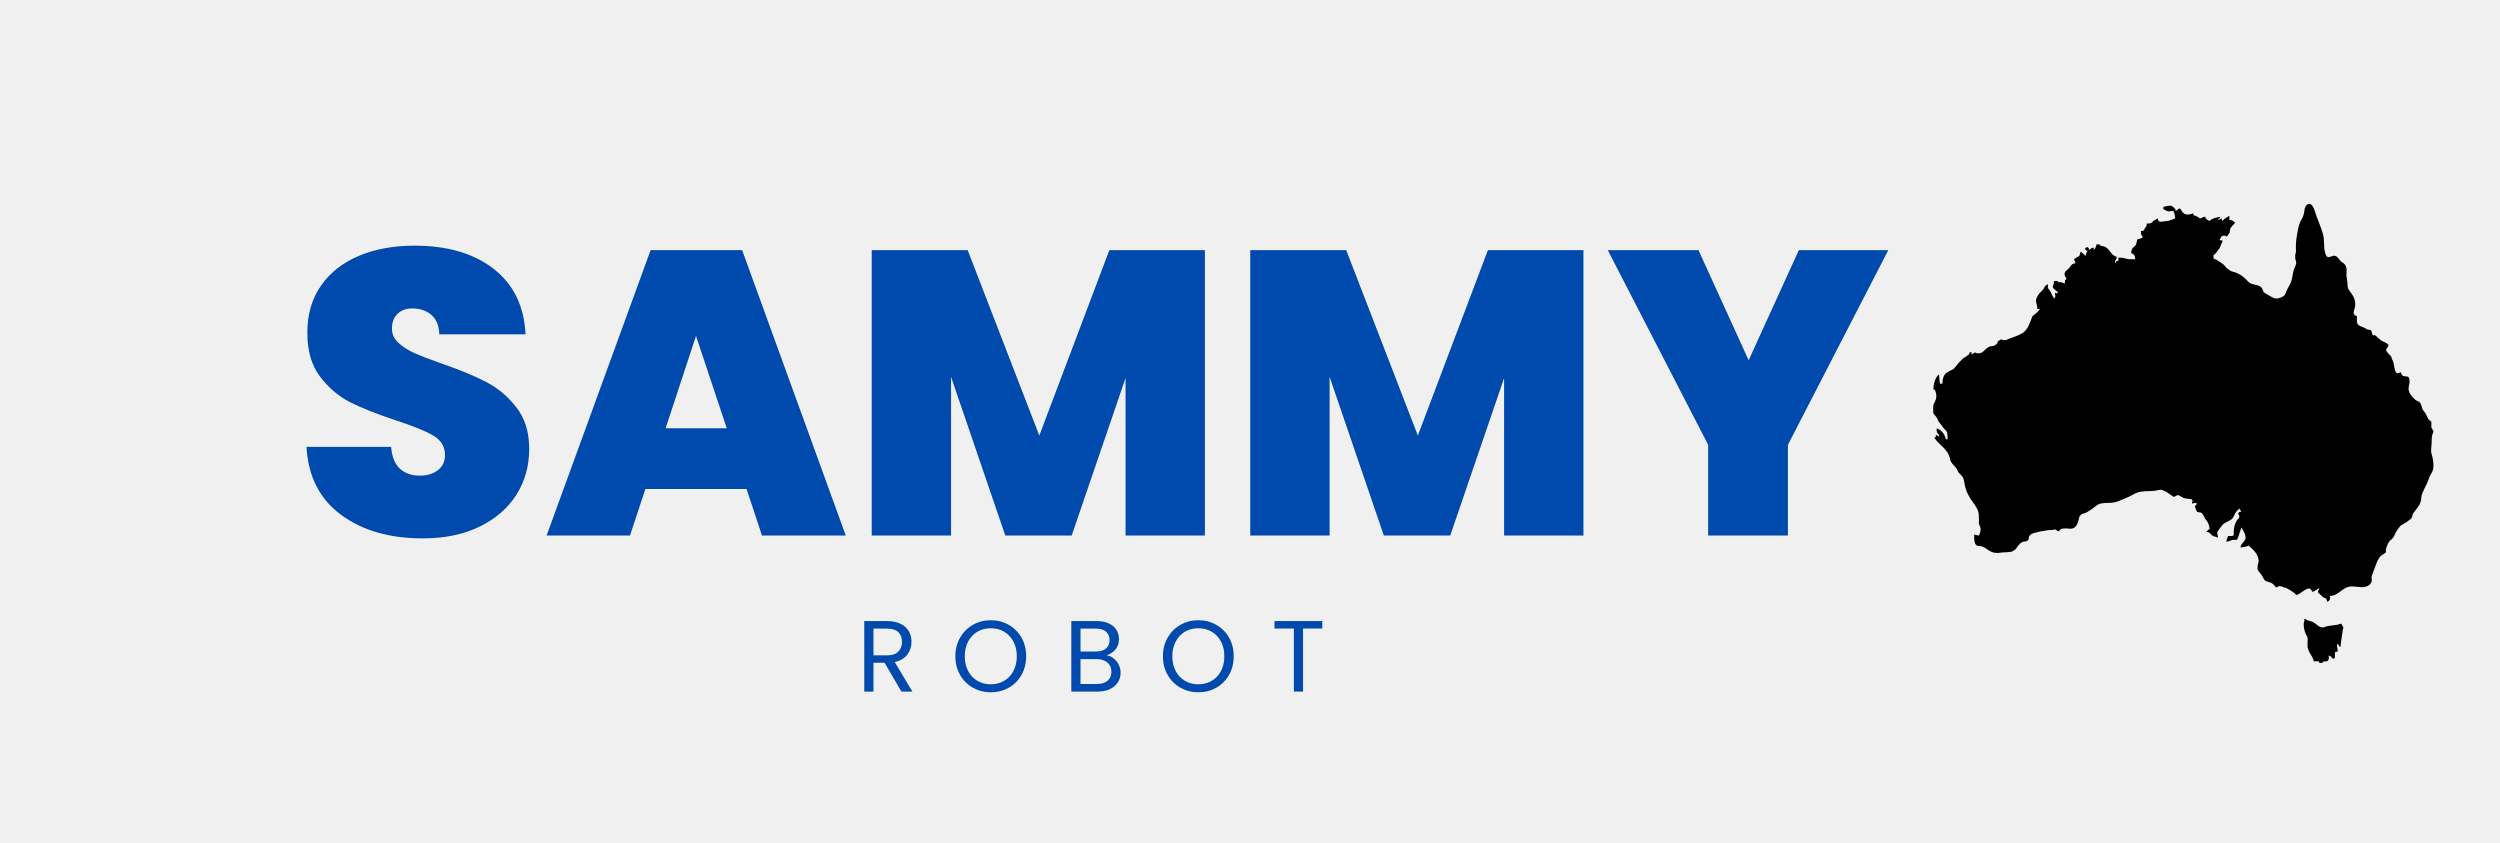
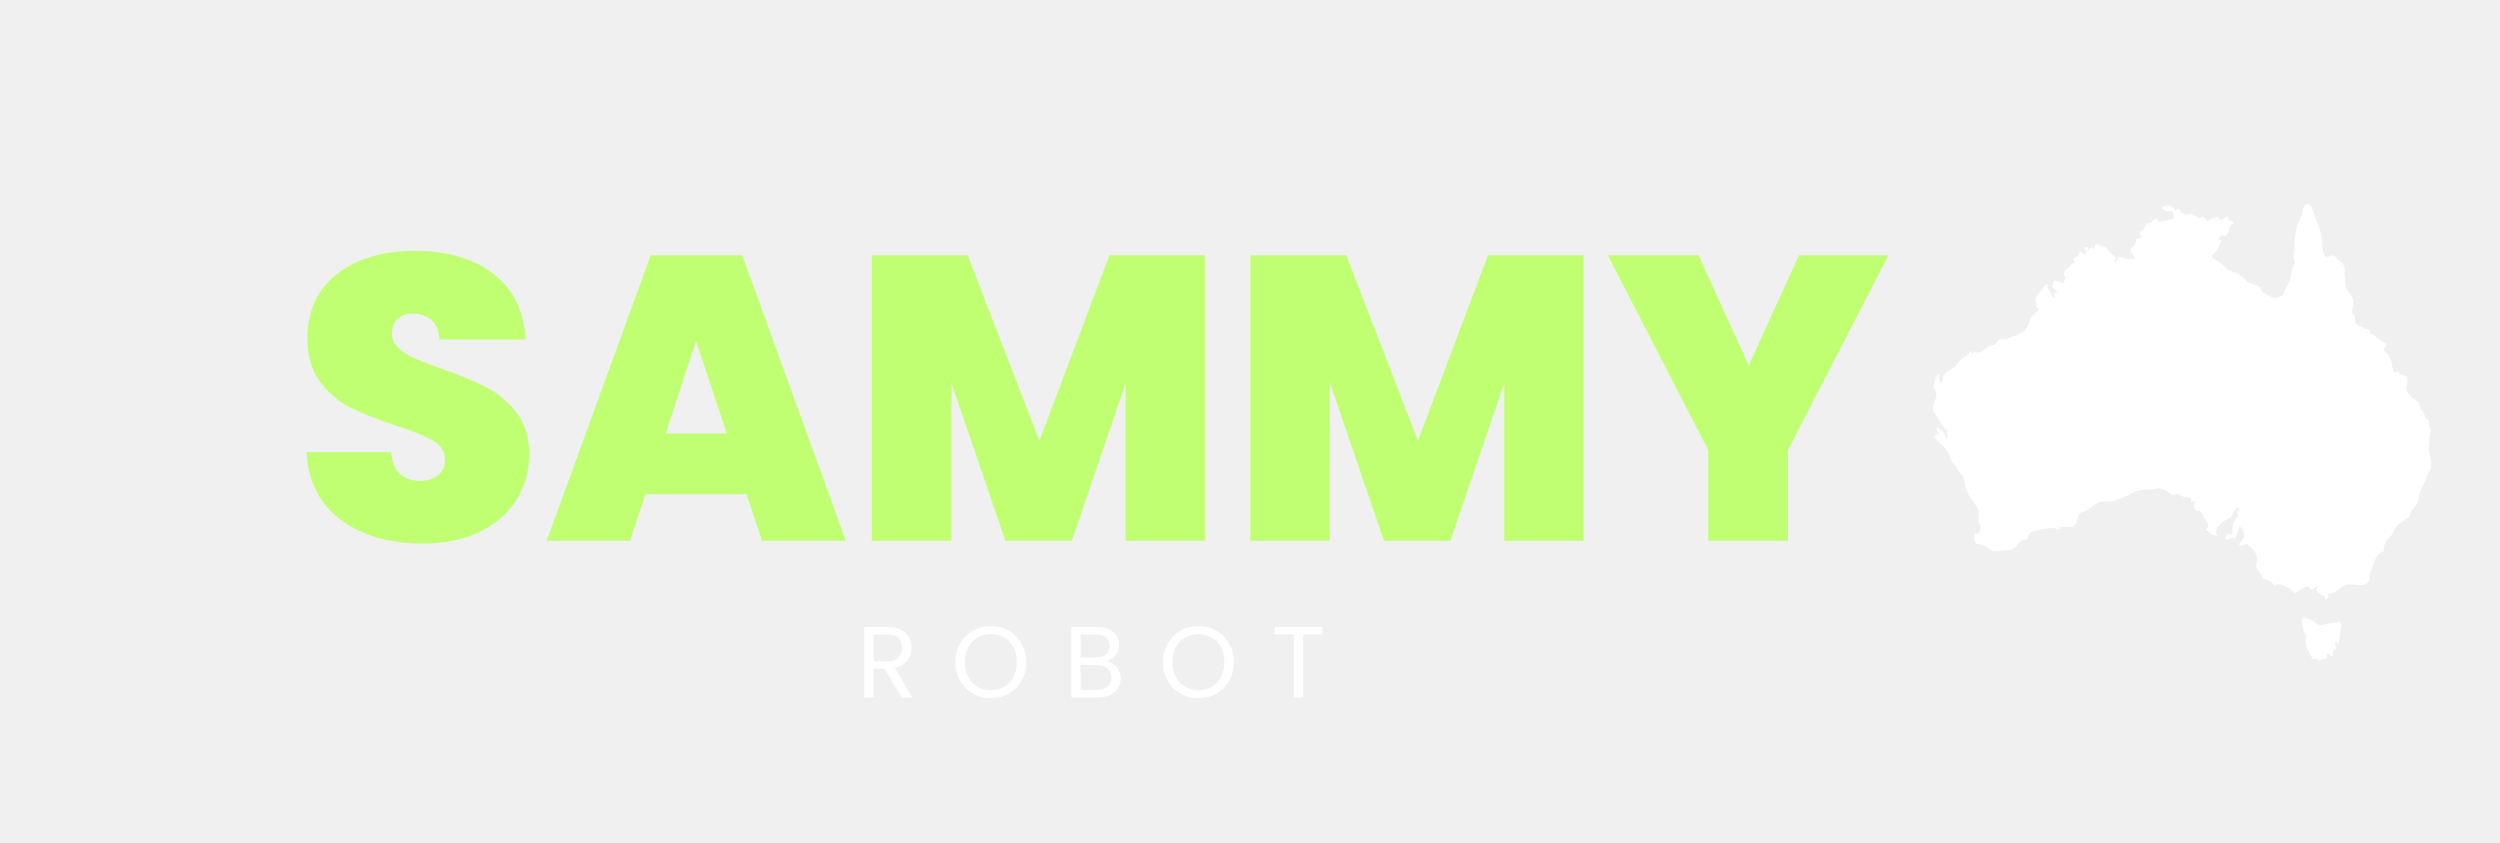
<svg xmlns="http://www.w3.org/2000/svg" width="89" height="30" viewBox="0 150 841.92 282.92" preserveAspectRatio="xMidYMid meet" version="1.0">
  <defs>
    <g />
-     <clipPath id="411c252562">
-       <path d="M 651.047 218 L 819.789 218 L 819.789 353 L 651.047 353 Z M 651.047 218 " clip-rule="nonzero" />
+     <clipPath id="c603b1a908">
+       <path d="M 651.047 218 L 819 218 L 819 352 L 651.047 352 Z M 651.047 218 " clip-rule="nonzero" />
    </clipPath>
  </defs>
-   <g clip-path="url(#411c252562)">
-     <path fill="#000000" d="M 651.047 288.445 C 651.047 287.777 651.047 287.066 651.047 286.402 C 651.09 285.824 651.266 285.469 651.578 284.891 C 652.156 283.871 652.289 282.629 651.801 281.383 C 651.312 280.23 651.977 281.027 651.09 280.719 C 651.133 279.031 651.621 276.633 653.043 275.656 C 653.043 277.211 653.219 277.609 653.309 278.766 C 653.574 278.766 653.887 278.766 654.152 278.766 C 654.152 274.281 656.992 274.902 658.32 273.391 C 658.367 273.348 658.5 273.125 658.543 273.082 C 658.855 272.727 659.121 272.371 659.43 272.016 C 659.477 271.973 659.652 271.793 659.699 271.707 C 662.137 269.043 660.809 270.684 662.449 269.395 C 663.203 268.82 663.16 268.996 663.379 268.109 C 664.223 268.465 663.824 267.488 663.957 268.953 C 665.82 267.711 664.711 268.508 666.176 268.555 C 666.84 268.555 667.461 268.375 667.949 267.887 C 670.57 265.18 670.789 266.734 672.164 265.621 C 673.098 264.91 672.254 264.867 673.273 264.203 C 674.43 263.445 673.809 264.203 675.184 264.113 C 676.293 264.023 675.273 264.156 676.203 263.801 C 681.219 261.895 682.238 261.938 683.926 257.453 C 683.969 257.32 684.012 257.188 684.059 257.098 C 684.367 256.344 684.191 256.297 684.902 255.676 C 684.988 255.59 685.121 255.5 685.211 255.457 C 685.254 255.41 685.344 255.367 685.387 255.32 C 685.523 255.188 685.699 255.055 685.832 254.922 C 686.098 254.656 685.832 254.965 686.277 254.523 C 686.32 254.477 686.496 254.301 686.543 254.211 C 686.898 253.77 686.766 254.125 686.941 253.5 C 685.566 253.77 686.543 253.723 686.098 253.5 C 686.098 251.992 685.566 251.547 685.656 250.703 C 685.699 249.992 686.277 249.062 686.719 248.441 C 687.164 247.953 687.652 247.465 688.094 247.02 C 688.629 246.219 688.539 245.645 689.738 245.332 C 689.559 247.242 689.605 246.086 690.578 247.863 C 691.555 249.641 691.156 249.504 692 250.129 C 692.355 248.66 692.133 249.641 692 248.172 C 692.887 248.352 692.445 248.441 693.109 248.172 C 692.445 247.195 691.688 247.062 691.422 246.488 C 691.023 245.645 691.688 246.133 691.688 244.223 C 692.176 244.223 692.621 244.223 693.109 244.223 C 693.465 245.332 692.797 244.355 694.129 244.621 C 694.527 244.754 694.93 244.887 695.371 245.066 C 695.418 243.867 695.328 244.09 695.949 243.379 C 695.594 242.848 695.195 242.402 695.285 241.734 C 695.371 240.891 695.906 240.715 696.305 240.316 C 696.438 240.184 696.613 240.047 696.746 239.914 C 696.793 239.871 696.926 239.738 696.969 239.648 C 697.016 239.605 697.059 239.559 697.059 239.516 C 697.723 238.672 697.812 238.363 698.746 238.273 C 699.188 237.164 698.879 238.406 698.477 236.852 C 698.832 236.586 698.922 236.496 699.32 236.273 C 699.453 236.23 699.543 236.141 699.676 236.098 C 700.875 235.297 700.031 235.742 700.742 234.32 C 701.316 234.809 701.852 235.254 702.426 235.742 C 702.516 234.766 702.648 234.723 703.004 234.055 C 701.051 233.523 703.359 231.703 703.582 233.789 C 704.379 233.254 703.938 233.211 705 232.945 C 705.18 233.344 705.312 232.457 705 233.789 C 705.934 233.078 705.621 232.855 706.109 231.836 C 708.195 231.879 706.289 232.145 708.152 232.457 C 710.59 232.902 710.504 235.43 712.855 236.055 C 712.723 237.738 712.32 236.363 712.277 238.316 C 712.41 238.094 712.59 237.875 712.723 237.652 C 712.766 237.605 712.809 237.562 712.855 237.52 C 713.387 236.984 713.387 238.363 713.43 236.32 C 714.895 236.32 715.383 236.496 716.582 236.809 C 717.512 237.031 716.449 236.676 719.023 236.895 C 719.023 236.406 719.066 236.32 718.934 235.875 C 718.711 235.297 718.488 235.254 717.645 234.633 C 718.266 232.059 718.891 233.168 719.422 231.656 C 719.91 230.238 719.242 230.238 720.664 229.926 C 720.973 229.836 721.285 229.703 721.594 229.613 C 721.242 228.238 721.02 229.395 721.02 227.352 C 722.305 227.262 721.773 227.262 722.352 226.418 C 722.973 225.531 722.973 225.531 722.973 224.82 C 723.547 224.82 723.727 224.91 724.258 224.688 C 725.633 224.152 724.348 224.555 725.188 223.934 C 725.41 223.797 725.676 223.664 725.898 223.531 C 726.164 223.398 726.434 223.266 726.609 223.133 C 727.055 223.977 726.652 224.109 727.719 224.242 C 728.562 224.152 729.406 224.066 730.246 223.934 C 730.293 223.934 730.383 223.887 730.426 223.887 C 731.137 223.621 731.801 223.398 732.512 223.133 C 732.332 221.047 732.246 221.668 731.934 220.602 C 730.602 220.602 730.516 220.957 729.715 220.602 C 729.672 220.559 729.582 220.512 729.539 220.512 C 729.492 220.469 729.406 220.426 729.359 220.426 C 728.605 220.023 729.625 220.336 728.562 220.07 C 728.562 219.801 728.562 219.492 728.562 219.227 C 729.758 219.094 729.184 219.047 729.359 218.961 C 729.895 218.914 730.426 218.871 730.957 218.824 C 731.402 218.914 731.09 218.781 731.535 219.047 C 732.422 219.625 732.598 219.938 732.777 220.602 C 733.574 220.07 733.133 220.023 734.195 219.758 C 734.328 219.938 734.863 220.867 734.949 220.957 C 736.328 222.512 737.656 221.535 738.68 221.445 C 738.68 221.625 738.68 221.801 738.68 222.023 C 739.656 222.246 740.23 222.688 740.941 223.133 C 742.227 222.777 741.207 222.688 742.629 222.555 C 742.895 223.531 743.336 223.488 744.047 223.977 C 745.113 223.043 745.777 223 747.688 222.555 C 747.285 223.664 747.641 222.602 746.844 223.664 C 747.598 223.488 747.688 223.398 748.262 223.09 C 748.262 224.508 748.262 223.578 748.527 223.934 C 749.062 223.133 749.902 222.734 750.793 222.246 C 750.793 224.285 750.523 223.223 751.723 223.844 C 752.078 224.066 752.434 224.285 752.742 224.508 C 752.121 225.441 751.324 225.754 751.012 226.906 C 750.613 228.371 751.59 226.773 749.949 229.258 C 749.062 228.949 749.461 228.551 747.996 229.258 C 747.773 230.102 747.863 229.703 747.418 230.371 C 748.574 230.859 747.375 230.148 748.527 230.637 C 748.352 230.992 748.086 231.613 747.953 232.012 C 747.906 232.059 747.906 232.145 747.863 232.234 C 747.773 232.457 747.688 232.633 747.598 232.855 C 747.375 233.301 747.598 232.945 747.285 233.391 C 746.754 234.098 746.043 235.254 745.422 235.477 C 745.469 237.031 745.246 236.453 746.398 237.031 C 746.797 237.297 747.199 237.52 747.598 237.785 C 747.996 238.094 748.617 238.449 748.883 238.715 C 749.238 239.117 749.594 239.516 749.949 239.914 C 750.039 240.004 751.234 240.805 751.281 240.848 C 751.855 241.027 752.434 241.203 753.012 241.379 C 756.203 242.668 756.691 244.488 758.07 245.066 C 759.398 245.598 761.219 245.465 761.883 246.84 C 762.105 247.332 761.883 247.109 762.195 247.641 C 762.461 248.172 762.906 248.352 763.438 248.66 C 764.148 249.016 765.566 249.992 766.277 250.082 C 767.344 250.215 769.074 249.504 769.473 248.84 C 769.828 248.262 770.004 247.285 770.938 245.777 C 772.223 243.688 771.867 241.648 772.844 239.516 C 773.777 237.52 772.977 238.051 772.934 235.918 C 772.887 235.121 773.199 234.898 773.199 234.32 C 773.199 233.609 773.109 231.613 773.332 230.148 C 773.598 228.461 774.043 225.043 774.973 223.664 C 775.684 222.555 775.949 221.488 776.082 220.293 C 776.215 218.605 777.812 217.227 778.922 219.18 C 779.145 219.582 779.32 219.98 779.457 220.379 C 780.254 223.09 781.809 226.375 782.383 228.637 C 782.828 230.371 782.473 232.902 783.051 234.766 C 783.539 236.363 784.027 236.32 784.957 235.965 C 786.645 235.254 787.043 236.008 787.973 237.164 C 788.285 237.562 788.641 237.828 788.949 238.008 C 790.238 238.852 790.328 239.961 790.238 241.379 C 790.191 241.734 790.191 242.09 790.191 242.445 C 790.547 243.867 790.504 245.199 790.637 246.219 C 790.859 247.863 793.52 249.062 793.121 252.703 C 792.988 253.988 791.789 255.5 793.742 256.031 C 793.742 258.387 793.344 258.785 795.652 259.719 C 796.539 259.984 796.539 260.16 797.16 260.473 C 797.781 260.781 798.312 260.43 798.578 261.004 C 798.891 261.672 798.844 262.602 799.379 262.469 C 800.086 262.25 800.266 263.004 801.109 263.582 C 801.953 264.289 801.82 264.246 802.793 264.691 C 806.434 266.289 802.352 266.465 803.992 268.242 C 806.434 270.949 804.57 268.508 805.855 271.172 C 806.477 272.461 806.168 276.234 808.164 275.035 C 808.828 274.637 808.473 275.879 809.406 276.188 C 810.605 276.543 811.359 275.879 811.445 277.832 C 811.535 279.164 810.824 280.008 811.312 281.516 C 811.625 282.449 813.176 284.312 814.066 284.582 C 815.75 285.113 815.262 286.758 816.148 287.867 C 817.527 289.508 817.215 290.086 818.102 291.02 C 818.77 291.73 818.812 290.887 818.812 292.484 C 818.812 294.262 818.637 293.016 819.168 294.125 C 819.789 295.504 819.566 294.395 819.168 295.812 C 818.723 297.367 819.035 298.035 818.855 299.5 C 818.457 303.008 819.035 301.629 819.434 305.094 C 819.609 306.691 819.523 307.891 818.723 309.133 C 818.324 309.801 818.102 310.199 817.836 311.086 C 817.305 312.82 815.484 315.527 815.441 316.992 C 815.441 319.434 813.797 320.855 812.777 322.32 C 812.336 322.984 812.469 323.34 812.203 323.961 C 812.156 324.008 812.156 324.098 812.113 324.141 C 811.535 324.586 810.914 325.027 810.336 325.473 C 810.293 325.516 810.203 325.562 810.16 325.562 C 809.629 325.871 809.094 326.184 808.562 326.492 C 806.078 329.203 806.789 330.133 805.102 331.465 C 804.258 332.133 803.992 333.066 803.594 334.176 C 803.551 334.441 803.504 334.664 803.461 334.93 C 803.461 334.973 803.461 335.062 803.461 335.105 C 803.371 335.641 803.992 335.152 803.148 335.863 C 802.484 336.395 801.332 336.438 800.223 339.504 C 799.734 340.879 799.199 342.211 798.711 343.586 C 798.535 344.477 798.98 344.742 798.578 345.719 C 798.359 345.984 798.18 346.25 797.957 346.516 C 796.316 347.805 794.543 347.141 792.277 347.051 C 788.816 346.918 787.84 350.246 784.559 350.246 C 784.914 351.09 784.602 351.977 783.715 352.199 C 783.625 351.758 783.539 351.312 783.227 351.047 C 782.918 350.914 782.648 350.824 782.34 350.691 C 782.297 350.648 782.027 350.336 781.941 350.293 C 781.496 349.891 781.051 349.492 780.609 349.094 C 780.785 347.582 780.609 348.871 780.965 348.07 C 781.008 347.938 781.098 347.848 781.141 347.715 C 780.031 347.848 779.988 348.738 778.613 348.828 C 777.859 345.941 774.84 349.805 773.289 349.938 C 773.023 349.316 770.715 347.984 770.184 347.715 C 769.473 347.359 769.871 347.582 769.117 347.359 C 769.027 347.316 768.984 347.316 768.895 347.273 C 768.672 347.184 768.496 347.094 768.273 347.051 C 767.387 346.785 767.387 347.094 766.543 347.406 C 766.277 347.094 766.012 346.785 765.746 346.516 C 764.77 345.363 763.48 345.809 762.594 344.875 C 762.195 344.207 761.84 343.586 761.441 342.922 C 761.043 342.387 760.465 341.988 760.242 341.145 C 760.285 340.699 760.285 340.211 760.332 339.77 C 760.332 339.723 760.375 339.637 760.422 339.59 C 761.219 337.059 759.355 335.105 757.582 333.598 C 757.535 333.555 757.449 333.555 757.449 333.465 C 757.402 333.375 757.359 333.375 757.312 333.332 C 756.16 333.641 755.762 333.906 754.52 333.906 C 754.695 332 757.312 331.953 755.719 328.801 C 755.672 328.758 755.629 328.668 755.629 328.625 C 755.582 328.492 755.496 328.359 755.449 328.27 C 755.406 328.227 755.406 328.137 755.363 328.094 C 755.184 327.781 755.008 327.516 754.828 327.203 C 754.473 328.312 754.074 329.469 753.719 330.578 C 753.098 332 752.922 331.109 751.723 331.422 C 751.012 331.598 750.836 331.91 749.77 332 C 749.859 330.801 750.082 331.066 750.348 330.047 C 751.902 330.047 752.344 330.402 752.258 328.758 C 752.211 327.336 752.609 325.648 753.676 324.363 C 754.34 323.562 754.297 323.695 753.719 322.453 C 754.121 322.008 753.988 321.965 754.828 321.875 C 754.652 321.609 754.609 321.52 754.387 321.211 C 753.898 320.543 754.34 321.164 753.988 320.766 C 753.586 321.832 754.074 320.809 753.363 321.566 C 752.699 322.23 752.609 322.809 752.121 323.695 C 751.367 325.16 749.418 325.117 748.395 326.449 C 746.844 328.445 746.531 328.668 746.754 329.512 C 746.844 329.867 746.887 330.266 746.977 330.621 C 746.488 330.488 746.398 330.402 746.355 330.402 C 745.82 330.223 746.309 330.355 745.82 330.266 C 744.312 329.914 744.711 328.801 743.027 328.668 C 743.25 328.402 743.516 328.18 743.738 327.914 C 743.781 327.914 743.871 327.871 743.871 327.871 C 743.871 327.871 744.004 327.914 744.004 327.824 C 744.004 327.781 744.09 327.824 744.137 327.824 C 744.047 326.762 743.824 325.828 743.25 325.117 C 742.184 323.828 742.316 323.34 741.738 322.629 C 741.031 321.742 740.453 322.41 739.789 321.789 C 739.566 321.254 739.387 320.723 739.168 320.188 C 739.344 319.566 739.656 319.789 739.875 319.168 C 739.078 318.77 739.078 318.945 738.191 319.168 C 738.324 317.836 738.547 318.637 738.191 317.746 C 736.77 317.391 735.926 317.656 734.773 316.949 C 732.777 315.75 733.664 316.461 732.023 316.902 C 731.09 316.281 728.605 314.285 727.363 314.504 C 726.078 314.727 725.898 314.906 724.125 314.949 C 718.977 314.949 719.332 315.926 716.004 317.258 C 714.273 317.926 712.633 318.902 710.637 318.902 C 705.531 318.988 707.262 319.434 702.828 322.055 C 701.719 322.676 701.273 322.32 700.562 323.164 C 700.164 323.652 700.164 324.008 700.031 324.586 C 699.145 328.402 697.059 327.559 695.859 327.516 C 694.086 327.469 693.73 327.824 693.508 328.445 C 691.734 328.312 693.465 328.535 692.488 328.047 C 692.445 328.047 692.398 327.957 692.355 327.957 C 692.223 327.914 692.09 327.871 691.957 327.871 C 690.934 327.871 692.223 327.957 691.203 328.047 C 690.848 328.094 690.801 328.004 690.535 328.004 C 689.473 328.18 688.406 328.312 687.34 328.492 C 685.875 328.98 683.656 328.934 683.258 330.488 C 683.258 330.578 683.215 331.023 683.215 331.023 C 682.949 332 681.926 331.91 681.262 332 C 680.996 332.176 680.73 332.309 680.418 332.488 C 680.375 332.531 680.195 332.711 680.152 332.797 C 680.02 332.93 679.887 333.109 679.754 333.242 C 679.711 333.285 679.664 333.332 679.621 333.375 C 679.223 333.863 679 334.531 677.98 335.105 C 676.914 335.727 674.871 335.461 673.676 335.684 C 669.77 336.352 668.973 333.375 666.621 333.465 C 664.801 333.508 664.844 331.645 664.844 329.602 C 665.512 329.734 665.688 329.867 666.531 329.867 C 666.754 328.891 667.195 328.359 666.93 327.25 C 666.621 326.051 666.266 326.227 666.441 324.984 C 666.441 324.273 666.398 323.562 666.398 322.852 C 666.043 319.301 662.449 318.059 661.516 312.062 C 661.34 310.863 661.207 310.422 660.539 309.668 C 660.23 309.312 659.965 309.133 659.699 308.824 C 659.121 308.113 659.566 308.691 659.211 307.891 C 658.633 306.602 657.035 305.758 656.727 304.207 C 656.016 300.699 653.176 299.633 651.355 296.922 C 652.199 296.57 651.801 297.547 651.934 296.082 C 652.777 296.301 652.375 296.215 653.043 296.656 C 652.863 294.703 652.199 296.434 652.199 293.859 C 653.887 294.305 654.906 295.812 655.305 297.5 C 655.484 297.5 655.66 297.5 655.883 297.5 C 655.883 294.172 655.438 294.926 654.328 293.461 C 654.02 293.016 653.973 292.883 653.617 292.484 C 653.574 292.441 653.531 292.395 653.484 292.352 C 652.242 290.93 652.82 290.93 652.023 289.91 C 651.266 288.887 651.09 289.109 651.047 288.445 " fill-opacity="1" fill-rule="evenodd" />
+   <g clip-path="url(#c603b1a908)">
+     <path fill="#ffffff" d="M 651.047 288.078 C 651.047 287.414 651.047 286.707 651.047 286.047 C 651.09 285.473 651.266 285.117 651.574 284.543 C 652.148 283.527 652.281 282.293 651.797 281.055 C 651.309 279.906 651.973 280.703 651.09 280.391 C 651.133 278.715 651.621 276.328 653.031 275.355 C 653.031 276.902 653.211 277.301 653.297 278.449 C 653.562 278.449 653.871 278.449 654.137 278.449 C 654.137 273.988 656.965 274.605 658.289 273.105 C 658.332 273.059 658.465 272.84 658.512 272.793 C 658.82 272.441 659.086 272.086 659.395 271.734 C 659.438 271.691 659.613 271.512 659.66 271.426 C 662.09 268.773 660.762 270.41 662.398 269.129 C 663.148 268.555 663.105 268.73 663.324 267.848 C 664.164 268.199 663.766 267.23 663.898 268.688 C 665.754 267.449 664.648 268.246 666.109 268.289 C 666.77 268.289 667.391 268.113 667.875 267.625 C 670.48 264.934 670.703 266.477 672.07 265.375 C 673 264.668 672.16 264.621 673.176 263.961 C 674.324 263.211 673.707 263.961 675.074 263.871 C 676.18 263.785 675.164 263.914 676.09 263.562 C 681.082 261.664 682.098 261.707 683.777 257.246 C 683.82 257.113 683.863 256.98 683.91 256.895 C 684.219 256.141 684.043 256.098 684.75 255.48 C 684.836 255.391 684.969 255.301 685.059 255.258 C 685.102 255.215 685.191 255.172 685.234 255.125 C 685.367 254.992 685.543 254.859 685.676 254.727 C 685.941 254.465 685.676 254.773 686.117 254.332 C 686.16 254.285 686.34 254.109 686.383 254.023 C 686.734 253.578 686.602 253.934 686.781 253.316 C 685.41 253.578 686.383 253.535 685.941 253.316 C 685.941 251.812 685.41 251.371 685.5 250.531 C 685.543 249.824 686.117 248.898 686.559 248.277 C 687 247.793 687.488 247.309 687.93 246.867 C 688.457 246.07 688.371 245.496 689.562 245.188 C 689.387 247.086 689.43 245.938 690.402 247.703 C 691.375 249.473 690.977 249.34 691.816 249.957 C 692.168 248.5 691.949 249.473 691.816 248.016 C 692.699 248.191 692.258 248.277 692.918 248.016 C 692.258 247.043 691.508 246.91 691.242 246.336 C 690.844 245.496 691.508 245.98 691.508 244.082 C 691.992 244.082 692.434 244.082 692.918 244.082 C 693.273 245.188 692.609 244.215 693.938 244.48 C 694.332 244.613 694.73 244.746 695.172 244.922 C 695.219 243.73 695.129 243.949 695.746 243.242 C 695.395 242.715 694.996 242.273 695.086 241.609 C 695.172 240.77 695.703 240.594 696.102 240.195 C 696.234 240.062 696.41 239.93 696.543 239.797 C 696.586 239.754 696.719 239.621 696.762 239.535 C 696.809 239.488 696.852 239.445 696.852 239.402 C 697.516 238.562 697.602 238.254 698.531 238.164 C 698.973 237.059 698.664 238.297 698.266 236.75 C 698.617 236.484 698.707 236.398 699.105 236.176 C 699.238 236.133 699.324 236.043 699.457 236 C 700.648 235.203 699.812 235.645 700.516 234.234 C 701.09 234.719 701.621 235.16 702.195 235.645 C 702.285 234.676 702.418 234.629 702.77 233.969 C 700.828 233.438 703.125 231.625 703.344 233.703 C 704.141 233.172 703.699 233.129 704.758 232.863 C 704.934 233.262 705.066 232.379 704.758 233.703 C 705.684 232.996 705.375 232.773 705.863 231.758 C 707.938 231.805 706.039 232.066 707.895 232.379 C 710.324 232.82 710.234 235.336 712.578 235.957 C 712.445 237.633 712.047 236.266 712.004 238.207 C 712.133 237.988 712.312 237.766 712.445 237.547 C 712.488 237.5 712.531 237.457 712.578 237.414 C 713.105 236.883 713.105 238.254 713.152 236.219 C 714.609 236.219 715.094 236.398 716.285 236.707 C 717.215 236.926 716.152 236.574 718.715 236.793 C 718.715 236.309 718.762 236.219 718.629 235.777 C 718.406 235.203 718.188 235.16 717.348 234.543 C 717.965 231.98 718.582 233.086 719.113 231.582 C 719.598 230.168 718.938 230.168 720.352 229.859 C 720.66 229.77 720.969 229.641 721.277 229.551 C 720.926 228.18 720.703 229.328 720.703 227.297 C 721.984 227.211 721.453 227.211 722.027 226.371 C 722.648 225.488 722.648 225.488 722.648 224.781 C 723.223 224.781 723.398 224.867 723.93 224.648 C 725.297 224.117 724.016 224.516 724.855 223.898 C 725.078 223.766 725.344 223.633 725.562 223.5 C 725.828 223.367 726.094 223.234 726.27 223.102 C 726.711 223.941 726.312 224.074 727.375 224.207 C 728.215 224.117 729.051 224.027 729.891 223.898 C 729.938 223.898 730.023 223.852 730.066 223.852 C 730.773 223.586 731.438 223.367 732.145 223.102 C 731.969 221.027 731.879 221.645 731.57 220.582 C 730.246 220.582 730.156 220.938 729.363 220.582 C 729.316 220.539 729.23 220.496 729.184 220.496 C 729.141 220.453 729.051 220.406 729.008 220.406 C 728.258 220.008 729.273 220.32 728.215 220.055 C 728.215 219.789 728.215 219.48 728.215 219.215 C 729.406 219.082 728.832 219.039 729.008 218.949 C 729.539 218.906 730.066 218.859 730.598 218.816 C 731.039 218.906 730.73 218.773 731.172 219.039 C 732.055 219.613 732.234 219.922 732.41 220.582 C 733.203 220.055 732.762 220.008 733.824 219.746 C 733.957 219.922 734.484 220.848 734.574 220.938 C 735.941 222.484 737.27 221.512 738.285 221.422 C 738.285 221.602 738.285 221.777 738.285 221.996 C 739.254 222.219 739.828 222.66 740.535 223.102 C 741.816 222.75 740.801 222.66 742.215 222.527 C 742.48 223.5 742.922 223.453 743.629 223.941 C 744.688 223.012 745.352 222.969 747.25 222.527 C 746.852 223.633 747.207 222.57 746.41 223.633 C 747.164 223.453 747.25 223.367 747.824 223.059 C 747.824 224.473 747.824 223.543 748.09 223.898 C 748.621 223.102 749.461 222.703 750.344 222.219 C 750.344 224.25 750.078 223.191 751.27 223.809 C 751.625 224.027 751.977 224.25 752.285 224.473 C 751.668 225.398 750.871 225.707 750.562 226.855 C 750.168 228.312 751.137 226.723 749.504 229.195 C 748.621 228.887 749.02 228.492 747.559 229.195 C 747.34 230.035 747.426 229.641 746.984 230.301 C 748.133 230.789 746.941 230.082 748.09 230.566 C 747.914 230.918 747.648 231.539 747.516 231.938 C 747.473 231.98 747.473 232.066 747.426 232.156 C 747.34 232.379 747.25 232.555 747.164 232.773 C 746.941 233.215 747.164 232.863 746.852 233.305 C 746.324 234.012 745.617 235.16 745 235.383 C 745.043 236.926 744.82 236.352 745.969 236.926 C 746.367 237.191 746.766 237.414 747.164 237.68 C 747.559 237.988 748.18 238.34 748.445 238.605 C 748.797 239.004 749.148 239.402 749.504 239.797 C 749.594 239.887 750.785 240.684 750.828 240.727 C 751.402 240.902 751.977 241.078 752.551 241.258 C 755.73 242.535 756.219 244.348 757.586 244.922 C 758.914 245.453 760.723 245.32 761.387 246.688 C 761.605 247.176 761.387 246.953 761.695 247.484 C 761.961 248.016 762.402 248.191 762.934 248.5 C 763.637 248.855 765.051 249.824 765.758 249.914 C 766.82 250.047 768.543 249.34 768.938 248.676 C 769.293 248.102 769.469 247.129 770.398 245.629 C 771.68 243.555 771.324 241.52 772.297 239.402 C 773.223 237.414 772.43 237.941 772.383 235.824 C 772.34 235.027 772.648 234.809 772.648 234.234 C 772.648 233.527 772.562 231.539 772.781 230.082 C 773.047 228.402 773.488 225 774.418 223.633 C 775.125 222.527 775.387 221.469 775.52 220.273 C 775.652 218.598 777.242 217.227 778.348 219.172 C 778.57 219.566 778.746 219.965 778.879 220.363 C 779.672 223.059 781.219 226.324 781.793 228.578 C 782.234 230.301 781.883 232.82 782.457 234.676 C 782.941 236.266 783.426 236.219 784.355 235.867 C 786.035 235.16 786.43 235.91 787.359 237.059 C 787.668 237.457 788.02 237.723 788.332 237.898 C 789.613 238.738 789.699 239.844 789.613 241.258 C 789.566 241.609 789.566 241.961 789.566 242.316 C 789.922 243.73 789.875 245.055 790.008 246.07 C 790.23 247.703 792.879 248.898 792.484 252.52 C 792.352 253.801 791.156 255.301 793.102 255.832 C 793.102 258.172 792.703 258.57 795 259.5 C 795.883 259.766 795.883 259.941 796.504 260.25 C 797.121 260.559 797.652 260.207 797.914 260.781 C 798.227 261.441 798.18 262.371 798.711 262.238 C 799.418 262.016 799.594 262.766 800.434 263.34 C 801.273 264.047 801.141 264.004 802.113 264.445 C 805.734 266.035 801.672 266.215 803.305 267.98 C 805.734 270.676 803.879 268.246 805.16 270.895 C 805.777 272.176 805.469 275.93 807.457 274.738 C 808.121 274.34 807.766 275.578 808.695 275.887 C 809.887 276.238 810.637 275.578 810.727 277.52 C 810.812 278.848 810.105 279.684 810.594 281.188 C 810.902 282.113 812.449 283.969 813.332 284.234 C 815.012 284.766 814.523 286.398 815.406 287.504 C 816.777 289.137 816.469 289.711 817.352 290.641 C 818.016 291.348 818.059 290.508 818.059 292.098 C 818.059 293.863 817.883 292.629 818.41 293.73 C 819.031 295.102 818.809 293.996 818.41 295.41 C 817.969 296.957 818.277 297.617 818.102 299.078 C 817.703 302.566 818.277 301.195 818.676 304.641 C 818.852 306.23 818.766 307.426 817.969 308.66 C 817.57 309.324 817.352 309.723 817.086 310.605 C 816.555 312.328 814.746 315.023 814.699 316.48 C 814.699 318.91 813.066 320.324 812.051 321.781 C 811.609 322.441 811.742 322.797 811.477 323.414 C 811.434 323.461 811.434 323.547 811.387 323.59 C 810.812 324.035 810.195 324.477 809.621 324.918 C 809.578 324.961 809.488 325.004 809.445 325.004 C 808.914 325.312 808.383 325.625 807.855 325.934 C 805.379 328.629 806.086 329.555 804.41 330.879 C 803.57 331.543 803.305 332.469 802.906 333.574 C 802.863 333.84 802.82 334.059 802.773 334.324 C 802.773 334.371 802.773 334.457 802.773 334.504 C 802.688 335.031 803.305 334.547 802.465 335.254 C 801.805 335.781 800.652 335.828 799.551 338.875 C 799.062 340.246 798.535 341.57 798.047 342.938 C 797.871 343.824 798.312 344.086 797.914 345.059 C 797.695 345.324 797.52 345.59 797.297 345.855 C 795.664 347.137 793.895 346.473 791.645 346.383 C 788.199 346.25 787.227 349.566 783.957 349.566 C 784.312 350.402 784 351.289 783.117 351.508 C 783.031 351.066 782.941 350.625 782.633 350.359 C 782.324 350.227 782.059 350.141 781.75 350.008 C 781.703 349.961 781.441 349.652 781.352 349.609 C 780.91 349.211 780.469 348.812 780.027 348.418 C 780.203 346.914 780.027 348.195 780.379 347.398 C 780.422 347.27 780.512 347.18 780.555 347.047 C 779.453 347.18 779.406 348.062 778.039 348.152 C 777.289 345.281 774.285 349.121 772.738 349.254 C 772.473 348.637 770.176 347.312 769.645 347.047 C 768.938 346.695 769.336 346.914 768.586 346.695 C 768.496 346.648 768.453 346.648 768.363 346.605 C 768.145 346.516 767.969 346.43 767.746 346.383 C 766.863 346.121 766.863 346.43 766.023 346.738 C 765.758 346.43 765.492 346.121 765.23 345.855 C 764.258 344.707 762.977 345.148 762.094 344.219 C 761.695 343.559 761.34 342.938 760.945 342.277 C 760.547 341.746 759.973 341.348 759.75 340.508 C 759.797 340.066 759.797 339.582 759.84 339.141 C 759.84 339.098 759.883 339.008 759.93 338.965 C 760.723 336.445 758.867 334.504 757.102 333 C 757.059 332.957 756.969 332.957 756.969 332.867 C 756.926 332.781 756.879 332.781 756.836 332.734 C 755.688 333.043 755.289 333.309 754.055 333.309 C 754.23 331.41 756.836 331.367 755.246 328.23 C 755.203 328.188 755.156 328.098 755.156 328.055 C 755.113 327.922 755.023 327.789 754.98 327.699 C 754.938 327.656 754.938 327.566 754.895 327.523 C 754.715 327.215 754.539 326.949 754.363 326.641 C 754.008 327.742 753.613 328.891 753.258 329.996 C 752.641 331.41 752.465 330.527 751.27 330.836 C 750.562 331.012 750.387 331.32 749.328 331.41 C 749.414 330.219 749.637 330.484 749.902 329.465 C 751.445 329.465 751.891 329.82 751.801 328.188 C 751.758 326.773 752.152 325.094 753.215 323.812 C 753.875 323.016 753.832 323.148 753.258 321.914 C 753.656 321.473 753.523 321.426 754.363 321.34 C 754.188 321.074 754.141 320.984 753.922 320.676 C 753.434 320.016 753.875 320.633 753.523 320.234 C 753.125 321.293 753.613 320.277 752.906 321.031 C 752.242 321.691 752.152 322.266 751.668 323.148 C 750.918 324.609 748.973 324.562 747.957 325.891 C 746.41 327.875 746.102 328.098 746.324 328.938 C 746.41 329.289 746.457 329.688 746.543 330.039 C 746.059 329.91 745.969 329.82 745.926 329.82 C 745.395 329.645 745.883 329.777 745.395 329.688 C 743.895 329.336 744.293 328.23 742.613 328.098 C 742.832 327.832 743.098 327.613 743.32 327.348 C 743.363 327.348 743.453 327.301 743.453 327.301 C 743.453 327.301 743.586 327.348 743.586 327.258 C 743.586 327.215 743.672 327.258 743.719 327.258 C 743.629 326.199 743.406 325.27 742.832 324.562 C 741.773 323.281 741.906 322.797 741.332 322.09 C 740.625 321.207 740.051 321.867 739.387 321.25 C 739.168 320.719 738.992 320.191 738.77 319.66 C 738.945 319.043 739.258 319.262 739.477 318.645 C 738.684 318.246 738.684 318.422 737.797 318.645 C 737.93 317.32 738.152 318.113 737.797 317.23 C 736.383 316.879 735.547 317.145 734.398 316.438 C 732.41 315.242 733.293 315.949 731.66 316.391 C 730.73 315.773 728.258 313.785 727.02 314.008 C 725.738 314.227 725.562 314.402 723.797 314.449 C 718.672 314.449 719.023 315.422 715.711 316.746 C 713.988 317.406 712.355 318.379 710.367 318.379 C 705.289 318.469 707.012 318.91 702.594 321.516 C 701.488 322.133 701.047 321.781 700.34 322.621 C 699.941 323.105 699.941 323.461 699.812 324.035 C 698.926 327.832 696.852 326.992 695.66 326.949 C 693.891 326.906 693.539 327.258 693.316 327.875 C 691.551 327.742 693.273 327.965 692.301 327.48 C 692.258 327.48 692.215 327.391 692.168 327.391 C 692.035 327.348 691.902 327.301 691.773 327.301 C 690.754 327.301 692.035 327.391 691.02 327.48 C 690.668 327.523 690.625 327.434 690.359 327.434 C 689.297 327.613 688.238 327.742 687.176 327.922 C 685.719 328.406 683.512 328.363 683.113 329.91 C 683.113 329.996 683.07 330.438 683.07 330.438 C 682.805 331.41 681.789 331.32 681.125 331.41 C 680.859 331.586 680.598 331.719 680.285 331.895 C 680.242 331.941 680.066 332.117 680.023 332.207 C 679.891 332.336 679.758 332.516 679.625 332.648 C 679.582 332.691 679.535 332.734 679.492 332.781 C 679.094 333.266 678.875 333.93 677.859 334.504 C 676.797 335.121 674.766 334.855 673.574 335.078 C 669.688 335.738 668.891 332.781 666.551 332.867 C 664.738 332.91 664.781 331.059 664.781 329.023 C 665.445 329.156 665.621 329.289 666.461 329.289 C 666.684 328.316 667.125 327.789 666.859 326.684 C 666.551 325.492 666.195 325.668 666.371 324.43 C 666.371 323.723 666.328 323.016 666.328 322.312 C 665.977 318.777 662.398 317.539 661.469 311.578 C 661.293 310.383 661.16 309.941 660.5 309.191 C 660.188 308.84 659.926 308.66 659.66 308.352 C 659.086 307.645 659.527 308.219 659.172 307.426 C 658.598 306.145 657.008 305.305 656.699 303.758 C 655.992 300.27 653.164 299.211 651.355 296.516 C 652.195 296.16 651.797 297.133 651.93 295.676 C 652.77 295.895 652.371 295.809 653.031 296.25 C 652.855 294.305 652.195 296.027 652.195 293.469 C 653.871 293.91 654.887 295.41 655.285 297.09 C 655.461 297.09 655.641 297.09 655.859 297.09 C 655.859 293.777 655.418 294.527 654.312 293.07 C 654.004 292.629 653.961 292.496 653.605 292.098 C 653.562 292.055 653.52 292.008 653.477 291.965 C 652.238 290.551 652.812 290.551 652.016 289.535 C 651.266 288.52 651.09 288.742 651.047 288.078 " fill-opacity="1" fill-rule="evenodd" />
  </g>
-   <path fill="#000000" d="M 775.816 359.883 C 775.816 361.125 776.172 362.367 776.617 363.301 C 776.969 364.055 777.148 363.789 777.148 364.898 C 777.105 366.941 776.883 367.52 777.727 369.207 C 778.168 370.137 779.102 371.16 779.188 372.27 C 781.188 372.27 780.875 372.18 781.141 372.848 C 783.004 372.801 781.809 372.445 782.828 372.27 C 782.871 372.27 784.734 372.711 784.203 370.316 C 785.621 370.672 784.957 371.426 785.844 371.336 C 786.598 371.246 786.242 370.625 786.332 369.781 C 786.422 368.762 785.977 369.516 787.309 368.895 L 787.043 367.207 C 787.043 365.254 787.488 367.207 788.152 367.473 L 788.996 361.523 C 789.082 361.082 789.57 361.301 788.461 359.613 C 787.176 359.75 787.93 359.793 787.621 359.883 L 783.891 360.414 C 783.094 360.594 782.516 360.902 782.027 360.859 C 780.566 360.77 779.809 359.039 777.77 358.637 C 777.281 358.551 777.77 358.727 777.059 358.418 C 776.082 357.973 777.281 358.281 776.082 357.973 C 776.082 359.215 775.816 358.859 775.816 359.883 M 784.824 369.473 L 784.914 369.559 C 784.914 369.559 784.781 369.473 784.824 369.473 Z M 784.824 369.473 " fill-opacity="1" fill-rule="evenodd" />
-   <g fill="#004aad" fill-opacity="1">
-     <g transform="translate(98.45202, 329.9164)">
+   <path fill="#ffffff" d="M 775.254 359.148 C 775.254 360.387 775.609 361.625 776.051 362.551 C 776.402 363.301 776.582 363.035 776.582 364.141 C 776.535 366.172 776.316 366.746 777.156 368.426 C 777.598 369.352 778.523 370.371 778.613 371.473 C 780.602 371.473 780.293 371.387 780.555 372.047 C 782.41 372.004 781.219 371.648 782.234 371.473 C 782.277 371.473 784.133 371.914 783.605 369.531 C 785.016 369.883 784.355 370.633 785.238 370.547 C 785.988 370.457 785.637 369.84 785.723 369 C 785.812 367.984 785.371 368.734 786.695 368.117 L 786.43 366.438 C 786.43 364.496 786.871 366.438 787.535 366.703 L 788.375 360.785 C 788.465 360.344 788.949 360.562 787.844 358.887 C 786.562 359.016 787.312 359.062 787.004 359.148 L 783.293 359.68 C 782.5 359.855 781.926 360.164 781.441 360.121 C 779.98 360.035 779.23 358.312 777.199 357.914 C 776.715 357.824 777.199 358 776.492 357.691 C 775.52 357.25 776.715 357.559 775.52 357.25 C 775.52 358.488 775.254 358.133 775.254 359.148 M 784.223 368.691 L 784.312 368.777 C 784.312 368.777 784.18 368.691 784.223 368.691 Z M 784.223 368.691 " fill-opacity="1" fill-rule="evenodd" />
+   <g fill="#c1ff72" fill-opacity="1">
+     <g transform="translate(98.45908, 331.6774)">
      <g>
-         <path d="M 43.906 0.953 C 32.719 0.953 23.535 -1.703 16.359 -7.016 C 9.18 -12.336 5.316 -19.953 4.766 -29.859 L 33.266 -29.859 C 33.535 -26.492 34.535 -24.035 36.266 -22.484 C 37.992 -20.941 40.223 -20.172 42.953 -20.172 C 45.398 -20.172 47.422 -20.785 49.016 -22.016 C 50.609 -23.242 51.406 -24.945 51.406 -27.125 C 51.406 -29.945 50.086 -32.129 47.453 -33.672 C 44.816 -35.223 40.539 -36.953 34.625 -38.859 C 28.352 -40.953 23.285 -42.973 19.422 -44.922 C 15.566 -46.879 12.207 -49.742 9.344 -53.516 C 6.477 -57.285 5.047 -62.219 5.047 -68.312 C 5.047 -74.488 6.586 -79.781 9.672 -84.188 C 12.766 -88.602 17.035 -91.945 22.484 -94.219 C 27.941 -96.488 34.129 -97.625 41.047 -97.625 C 52.223 -97.625 61.148 -95.008 67.828 -89.781 C 74.516 -84.551 78.082 -77.211 78.531 -67.766 L 49.5 -67.766 C 49.406 -70.672 48.516 -72.848 46.828 -74.297 C 45.148 -75.754 42.992 -76.484 40.359 -76.484 C 38.359 -76.484 36.723 -75.891 35.453 -74.703 C 34.18 -73.523 33.547 -71.848 33.547 -69.672 C 33.547 -67.848 34.25 -66.273 35.656 -64.953 C 37.062 -63.641 38.805 -62.504 40.891 -61.547 C 42.984 -60.598 46.078 -59.398 50.172 -57.953 C 56.266 -55.859 61.285 -53.785 65.234 -51.734 C 69.191 -49.691 72.602 -46.828 75.469 -43.141 C 78.332 -39.461 79.766 -34.805 79.766 -29.172 C 79.766 -23.453 78.332 -18.316 75.469 -13.766 C 72.602 -9.223 68.469 -5.633 63.062 -3 C 57.656 -0.363 51.27 0.953 43.906 0.953 Z M 43.906 0.953 " />
+         <path d="M 43.906 0.953 C 32.727 0.953 23.547 -1.703 16.359 -7.016 C 9.18 -12.336 5.316 -19.953 4.766 -29.859 L 33.266 -29.859 C 33.547 -26.492 34.547 -24.039 36.266 -22.5 C 37.992 -20.957 40.223 -20.188 42.953 -20.188 C 45.41 -20.188 47.43 -20.797 49.016 -22.016 C 50.609 -23.242 51.406 -24.953 51.406 -27.141 C 51.406 -29.953 50.086 -32.129 47.453 -33.672 C 44.816 -35.223 40.547 -36.953 34.641 -38.859 C 28.359 -40.953 23.285 -42.973 19.422 -44.922 C 15.566 -46.879 12.207 -49.742 9.344 -53.516 C 6.477 -57.297 5.047 -62.227 5.047 -68.312 C 5.047 -74.5 6.586 -79.797 9.672 -84.203 C 12.766 -88.609 17.039 -91.945 22.5 -94.219 C 27.957 -96.5 34.141 -97.641 41.047 -97.641 C 52.223 -97.641 61.148 -95.023 67.828 -89.797 C 74.516 -84.566 78.086 -77.223 78.547 -67.766 L 49.5 -67.766 C 49.406 -70.68 48.516 -72.863 46.828 -74.312 C 45.148 -75.77 42.992 -76.5 40.359 -76.5 C 38.359 -76.5 36.723 -75.906 35.453 -74.719 C 34.18 -73.539 33.547 -71.859 33.547 -69.672 C 33.547 -67.859 34.25 -66.289 35.656 -64.969 C 37.062 -63.656 38.812 -62.52 40.906 -61.562 C 43 -60.613 46.094 -59.41 50.188 -57.953 C 56.27 -55.859 61.285 -53.789 65.234 -51.75 C 69.191 -49.707 72.602 -46.844 75.469 -43.156 C 78.332 -39.477 79.766 -34.82 79.766 -29.188 C 79.766 -23.457 78.332 -18.316 75.469 -13.766 C 72.602 -9.223 68.469 -5.633 63.062 -3 C 57.656 -0.363 51.27 0.953 43.906 0.953 Z M 43.906 0.953 " />
      </g>
    </g>
  </g>
-   <g fill="#004aad" fill-opacity="1">
-     <g transform="translate(182.9857, 329.9164)">
+   <g fill="#c1ff72" fill-opacity="1">
+     <g transform="translate(182.9963, 331.6774)">
      <g>
-         <path d="M 68.438 -15.672 L 34.359 -15.672 L 29.172 0 L 1.094 0 L 36.125 -96.125 L 66.938 -96.125 L 101.844 0 L 73.625 0 Z M 61.766 -36.125 L 51.406 -67.219 L 41.172 -36.125 Z M 61.766 -36.125 " />
+         <path d="M 68.453 -15.688 L 34.359 -15.688 L 29.188 0 L 1.094 0 L 36.141 -96.141 L 66.953 -96.141 L 101.859 0 L 73.641 0 Z M 61.766 -36.141 L 51.406 -67.219 L 41.188 -36.141 Z M 61.766 -36.141 " />
      </g>
    </g>
  </g>
-   <g fill="#004aad" fill-opacity="1">
-     <g transform="translate(285.926, 329.9164)">
+   <g fill="#c1ff72" fill-opacity="1">
+     <g transform="translate(285.9409, 331.6774)">
      <g>
-         <path d="M 119.844 -96.125 L 119.844 0 L 93.125 0 L 93.125 -53.031 L 74.984 0 L 52.625 0 L 34.359 -53.453 L 34.359 0 L 7.641 0 L 7.641 -96.125 L 39.953 -96.125 L 64.078 -33.672 L 87.672 -96.125 Z M 119.844 -96.125 " />
+         <path d="M 119.859 -96.141 L 119.859 0 L 93.141 0 L 93.141 -53.047 L 75 0 L 52.641 0 L 34.359 -53.453 L 34.359 0 L 7.641 0 L 7.641 -96.141 L 39.953 -96.141 L 64.094 -33.688 L 87.672 -96.141 Z M 119.859 -96.141 " />
      </g>
    </g>
  </g>
-   <g fill="#004aad" fill-opacity="1">
-     <g transform="translate(413.4083, 329.9164)">
+   <g fill="#c1ff72" fill-opacity="1">
+     <g transform="translate(413.4285, 331.6774)">
      <g>
-         <path d="M 119.844 -96.125 L 119.844 0 L 93.125 0 L 93.125 -53.031 L 74.984 0 L 52.625 0 L 34.359 -53.453 L 34.359 0 L 7.641 0 L 7.641 -96.125 L 39.953 -96.125 L 64.078 -33.672 L 87.672 -96.125 Z M 119.844 -96.125 " />
+         <path d="M 119.859 -96.141 L 119.859 0 L 93.141 0 L 93.141 -53.047 L 75 0 L 52.641 0 L 34.359 -53.453 L 34.359 0 L 7.641 0 L 7.641 -96.141 L 39.953 -96.141 L 64.094 -33.688 L 87.672 -96.141 Z M 119.859 -96.141 " />
      </g>
    </g>
  </g>
-   <g fill="#004aad" fill-opacity="1">
-     <g transform="translate(540.8906, 329.9164)">
+   <g fill="#c1ff72" fill-opacity="1">
+     <g transform="translate(540.9161, 331.6774)">
      <g>
-         <path d="M 95.031 -96.125 L 61.219 -30.547 L 61.219 0 L 34.359 0 L 34.359 -30.547 L 0.547 -96.125 L 31.094 -96.125 L 48 -59.031 L 64.906 -96.125 Z M 95.031 -96.125 " />
+         <path d="M 95.047 -96.141 L 61.219 -30.547 L 61.219 0 L 34.359 0 L 34.359 -30.547 L 0.547 -96.141 L 31.094 -96.141 L 48 -59.047 L 64.906 -96.141 Z M 95.047 -96.141 " />
      </g>
    </g>
  </g>
-   <g fill="#004aad" fill-opacity="1">
-     <g transform="translate(288.433, 382.4687)">
+   <g fill="#ffffff" fill-opacity="1">
+     <g transform="translate(288.44, 384.4518)">
      <g>
-         <path d="M 15.125 0 L 9.469 -9.719 L 5.719 -9.719 L 5.719 0 L 2.625 0 L 2.625 -23.75 L 10.297 -23.75 C 12.086 -23.75 13.602 -23.441 14.844 -22.828 C 16.082 -22.211 17.004 -21.383 17.609 -20.344 C 18.223 -19.301 18.531 -18.109 18.531 -16.766 C 18.531 -15.129 18.055 -13.688 17.109 -12.438 C 16.172 -11.188 14.758 -10.359 12.875 -9.953 L 18.844 0 Z M 5.719 -12.203 L 10.297 -12.203 C 11.973 -12.203 13.227 -12.613 14.062 -13.438 C 14.906 -14.27 15.328 -15.379 15.328 -16.766 C 15.328 -18.172 14.91 -19.258 14.078 -20.031 C 13.254 -20.812 11.992 -21.203 10.297 -21.203 L 5.719 -21.203 Z M 5.719 -12.203 " />
+         <path d="M 15.141 0 L 9.484 -9.719 L 5.734 -9.719 L 5.734 0 L 2.625 0 L 2.625 -23.766 L 10.297 -23.766 C 12.086 -23.766 13.602 -23.457 14.844 -22.844 C 16.082 -22.227 17.008 -21.395 17.625 -20.344 C 18.238 -19.301 18.547 -18.113 18.547 -16.781 C 18.547 -15.133 18.07 -13.688 17.125 -12.438 C 16.188 -11.188 14.773 -10.359 12.891 -9.953 L 18.859 0 Z M 5.734 -12.203 L 10.297 -12.203 C 11.973 -12.203 13.234 -12.613 14.078 -13.438 C 14.922 -14.27 15.344 -15.383 15.344 -16.781 C 15.344 -18.188 14.926 -19.273 14.094 -20.047 C 13.27 -20.816 12.004 -21.203 10.297 -21.203 L 5.734 -21.203 Z M 5.734 -12.203 " />
      </g>
    </g>
  </g>
-   <g fill="#004aad" fill-opacity="1">
-     <g transform="translate(320.2644, 382.4687)">
+   <g fill="#ffffff" fill-opacity="1">
+     <g transform="translate(320.2766, 384.4518)">
      <g>
-         <path d="M 13.391 0.234 C 11.191 0.234 9.18 -0.281 7.359 -1.312 C 5.547 -2.344 4.109 -3.785 3.047 -5.641 C 1.992 -7.492 1.469 -9.578 1.469 -11.891 C 1.469 -14.211 1.992 -16.297 3.047 -18.141 C 4.109 -19.992 5.547 -21.438 7.359 -22.469 C 9.18 -23.508 11.191 -24.031 13.391 -24.031 C 15.617 -24.031 17.641 -23.508 19.453 -22.469 C 21.273 -21.438 22.707 -20 23.75 -18.156 C 24.789 -16.32 25.312 -14.234 25.312 -11.891 C 25.312 -9.555 24.789 -7.469 23.75 -5.625 C 22.707 -3.781 21.273 -2.344 19.453 -1.312 C 17.641 -0.281 15.617 0.234 13.391 0.234 Z M 13.391 -2.453 C 15.047 -2.453 16.539 -2.836 17.875 -3.609 C 19.207 -4.379 20.254 -5.477 21.016 -6.906 C 21.773 -8.344 22.156 -10.004 22.156 -11.891 C 22.156 -13.797 21.773 -15.457 21.016 -16.875 C 20.254 -18.301 19.211 -19.398 17.891 -20.172 C 16.578 -20.941 15.078 -21.328 13.391 -21.328 C 11.711 -21.328 10.211 -20.941 8.891 -20.172 C 7.578 -19.398 6.539 -18.301 5.781 -16.875 C 5.02 -15.457 4.641 -13.797 4.641 -11.891 C 4.641 -10.004 5.02 -8.344 5.781 -6.906 C 6.539 -5.477 7.582 -4.379 8.906 -3.609 C 10.238 -2.836 11.734 -2.453 13.391 -2.453 Z M 13.391 -2.453 " />
+         <path d="M 13.406 0.234 C 11.195 0.234 9.18 -0.281 7.359 -1.312 C 5.547 -2.344 4.109 -3.785 3.047 -5.641 C 1.992 -7.492 1.469 -9.582 1.469 -11.906 C 1.469 -14.219 1.992 -16.301 3.047 -18.156 C 4.109 -20.008 5.547 -21.453 7.359 -22.484 C 9.18 -23.516 11.195 -24.031 13.406 -24.031 C 15.625 -24.031 17.641 -23.516 19.453 -22.484 C 21.273 -21.453 22.707 -20.016 23.75 -18.172 C 24.801 -16.328 25.328 -14.238 25.328 -11.906 C 25.328 -9.562 24.801 -7.469 23.75 -5.625 C 22.707 -3.781 21.273 -2.344 19.453 -1.312 C 17.641 -0.281 15.625 0.234 13.406 0.234 Z M 13.406 -2.453 C 15.062 -2.453 16.551 -2.836 17.875 -3.609 C 19.207 -4.379 20.254 -5.477 21.016 -6.906 C 21.773 -8.344 22.156 -10.008 22.156 -11.906 C 22.156 -13.812 21.773 -15.473 21.016 -16.891 C 20.254 -18.316 19.211 -19.414 17.891 -20.188 C 16.578 -20.957 15.082 -21.344 13.406 -21.344 C 11.719 -21.344 10.211 -20.957 8.891 -20.188 C 7.578 -19.414 6.539 -18.316 5.781 -16.891 C 5.02 -15.473 4.641 -13.812 4.641 -11.906 C 4.641 -10.008 5.02 -8.344 5.781 -6.906 C 6.539 -5.477 7.582 -4.379 8.906 -3.609 C 10.238 -2.836 11.738 -2.453 13.406 -2.453 Z M 13.406 -2.453 " />
      </g>
    </g>
  </g>
-   <g fill="#004aad" fill-opacity="1">
-     <g transform="translate(358.1614, 382.4687)">
+   <g fill="#ffffff" fill-opacity="1">
+     <g transform="translate(358.1802, 384.4518)">
      <g>
-         <path d="M 14.516 -12.234 C 15.379 -12.098 16.164 -11.742 16.875 -11.172 C 17.594 -10.609 18.16 -9.906 18.578 -9.062 C 19.004 -8.219 19.219 -7.32 19.219 -6.375 C 19.219 -5.164 18.91 -4.078 18.297 -3.109 C 17.68 -2.148 16.789 -1.391 15.625 -0.828 C 14.457 -0.273 13.078 0 11.484 0 L 2.625 0 L 2.625 -23.75 L 11.141 -23.75 C 12.754 -23.75 14.129 -23.484 15.266 -22.953 C 16.398 -22.422 17.25 -21.695 17.812 -20.781 C 18.383 -19.875 18.672 -18.852 18.672 -17.719 C 18.672 -16.312 18.289 -15.145 17.531 -14.219 C 16.77 -13.301 15.766 -12.641 14.516 -12.234 Z M 5.719 -13.5 L 10.938 -13.5 C 12.395 -13.5 13.52 -13.836 14.312 -14.516 C 15.102 -15.203 15.5 -16.145 15.5 -17.344 C 15.5 -18.551 15.102 -19.492 14.312 -20.172 C 13.52 -20.859 12.375 -21.203 10.875 -21.203 L 5.719 -21.203 Z M 11.219 -2.562 C 12.758 -2.562 13.961 -2.922 14.828 -3.641 C 15.691 -4.367 16.125 -5.379 16.125 -6.672 C 16.125 -7.992 15.664 -9.035 14.75 -9.797 C 13.844 -10.555 12.629 -10.938 11.109 -10.938 L 5.719 -10.938 L 5.719 -2.562 Z M 11.219 -2.562 " />
+         <path d="M 14.531 -12.234 C 15.383 -12.098 16.172 -11.742 16.891 -11.172 C 17.609 -10.609 18.176 -9.906 18.594 -9.062 C 19.02 -8.227 19.234 -7.332 19.234 -6.375 C 19.234 -5.164 18.926 -4.078 18.312 -3.109 C 17.695 -2.148 16.801 -1.391 15.625 -0.828 C 14.457 -0.273 13.078 0 11.484 0 L 2.625 0 L 2.625 -23.766 L 11.156 -23.766 C 12.758 -23.766 14.129 -23.492 15.266 -22.953 C 16.41 -22.422 17.266 -21.703 17.828 -20.797 C 18.398 -19.891 18.688 -18.867 18.688 -17.734 C 18.688 -16.316 18.305 -15.148 17.547 -14.234 C 16.785 -13.316 15.781 -12.648 14.531 -12.234 Z M 5.734 -13.5 L 10.938 -13.5 C 12.395 -13.5 13.52 -13.836 14.312 -14.516 C 15.113 -15.203 15.516 -16.148 15.516 -17.359 C 15.516 -18.555 15.113 -19.492 14.312 -20.172 C 13.52 -20.859 12.375 -21.203 10.875 -21.203 L 5.734 -21.203 Z M 11.219 -2.562 C 12.758 -2.562 13.961 -2.922 14.828 -3.641 C 15.691 -4.367 16.125 -5.383 16.125 -6.688 C 16.125 -8 15.672 -9.035 14.766 -9.797 C 13.859 -10.555 12.641 -10.938 11.109 -10.938 L 5.734 -10.938 L 5.734 -2.562 Z M 11.219 -2.562 " />
      </g>
    </g>
  </g>
-   <g fill="#004aad" fill-opacity="1">
-     <g transform="translate(390.1632, 382.4687)">
+   <g fill="#ffffff" fill-opacity="1">
+     <g transform="translate(390.1873, 384.4518)">
      <g>
-         <path d="M 13.391 0.234 C 11.191 0.234 9.18 -0.281 7.359 -1.312 C 5.547 -2.344 4.109 -3.785 3.047 -5.641 C 1.992 -7.492 1.469 -9.578 1.469 -11.891 C 1.469 -14.211 1.992 -16.297 3.047 -18.141 C 4.109 -19.992 5.547 -21.438 7.359 -22.469 C 9.18 -23.508 11.191 -24.031 13.391 -24.031 C 15.617 -24.031 17.641 -23.508 19.453 -22.469 C 21.273 -21.438 22.707 -20 23.75 -18.156 C 24.789 -16.32 25.312 -14.234 25.312 -11.891 C 25.312 -9.555 24.789 -7.469 23.75 -5.625 C 22.707 -3.781 21.273 -2.344 19.453 -1.312 C 17.641 -0.281 15.617 0.234 13.391 0.234 Z M 13.391 -2.453 C 15.047 -2.453 16.539 -2.836 17.875 -3.609 C 19.207 -4.379 20.254 -5.477 21.016 -6.906 C 21.773 -8.344 22.156 -10.004 22.156 -11.891 C 22.156 -13.797 21.773 -15.457 21.016 -16.875 C 20.254 -18.301 19.211 -19.398 17.891 -20.172 C 16.578 -20.941 15.078 -21.328 13.391 -21.328 C 11.711 -21.328 10.211 -20.941 8.891 -20.172 C 7.578 -19.398 6.539 -18.301 5.781 -16.875 C 5.02 -15.457 4.641 -13.797 4.641 -11.891 C 4.641 -10.004 5.02 -8.344 5.781 -6.906 C 6.539 -5.477 7.582 -4.379 8.906 -3.609 C 10.238 -2.836 11.734 -2.453 13.391 -2.453 Z M 13.391 -2.453 " />
+         <path d="M 13.406 0.234 C 11.195 0.234 9.18 -0.281 7.359 -1.312 C 5.547 -2.344 4.109 -3.785 3.047 -5.641 C 1.992 -7.492 1.469 -9.582 1.469 -11.906 C 1.469 -14.219 1.992 -16.301 3.047 -18.156 C 4.109 -20.008 5.547 -21.453 7.359 -22.484 C 9.18 -23.516 11.195 -24.031 13.406 -24.031 C 15.625 -24.031 17.641 -23.516 19.453 -22.484 C 21.273 -21.453 22.707 -20.016 23.75 -18.172 C 24.801 -16.328 25.328 -14.238 25.328 -11.906 C 25.328 -9.562 24.801 -7.469 23.75 -5.625 C 22.707 -3.781 21.273 -2.344 19.453 -1.312 C 17.641 -0.281 15.625 0.234 13.406 0.234 Z M 13.406 -2.453 C 15.062 -2.453 16.551 -2.836 17.875 -3.609 C 19.207 -4.379 20.254 -5.477 21.016 -6.906 C 21.773 -8.344 22.156 -10.008 22.156 -11.906 C 22.156 -13.812 21.773 -15.473 21.016 -16.891 C 20.254 -18.316 19.211 -19.414 17.891 -20.188 C 16.578 -20.957 15.082 -21.344 13.406 -21.344 C 11.719 -21.344 10.211 -20.957 8.891 -20.188 C 7.578 -19.414 6.539 -18.316 5.781 -16.891 C 5.02 -15.473 4.641 -13.812 4.641 -11.906 C 4.641 -10.008 5.02 -8.344 5.781 -6.906 C 6.539 -5.477 7.582 -4.379 8.906 -3.609 C 10.238 -2.836 11.738 -2.453 13.406 -2.453 Z M 13.406 -2.453 " />
      </g>
    </g>
  </g>
-   <g fill="#004aad" fill-opacity="1">
-     <g transform="translate(428.0602, 382.4687)">
+   <g fill="#ffffff" fill-opacity="1">
+     <g transform="translate(428.0909, 384.4518)">
      <g>
-         <path d="M 17.25 -23.75 L 17.25 -21.234 L 10.766 -21.234 L 10.766 0 L 7.672 0 L 7.672 -21.234 L 1.156 -21.234 L 1.156 -23.75 Z M 17.25 -23.75 " />
+         <path d="M 17.25 -23.766 L 17.25 -21.234 L 10.781 -21.234 L 10.781 0 L 7.672 0 L 7.672 -21.234 L 1.156 -21.234 L 1.156 -23.766 Z M 17.25 -23.766 " />
      </g>
    </g>
  </g>
</svg>
